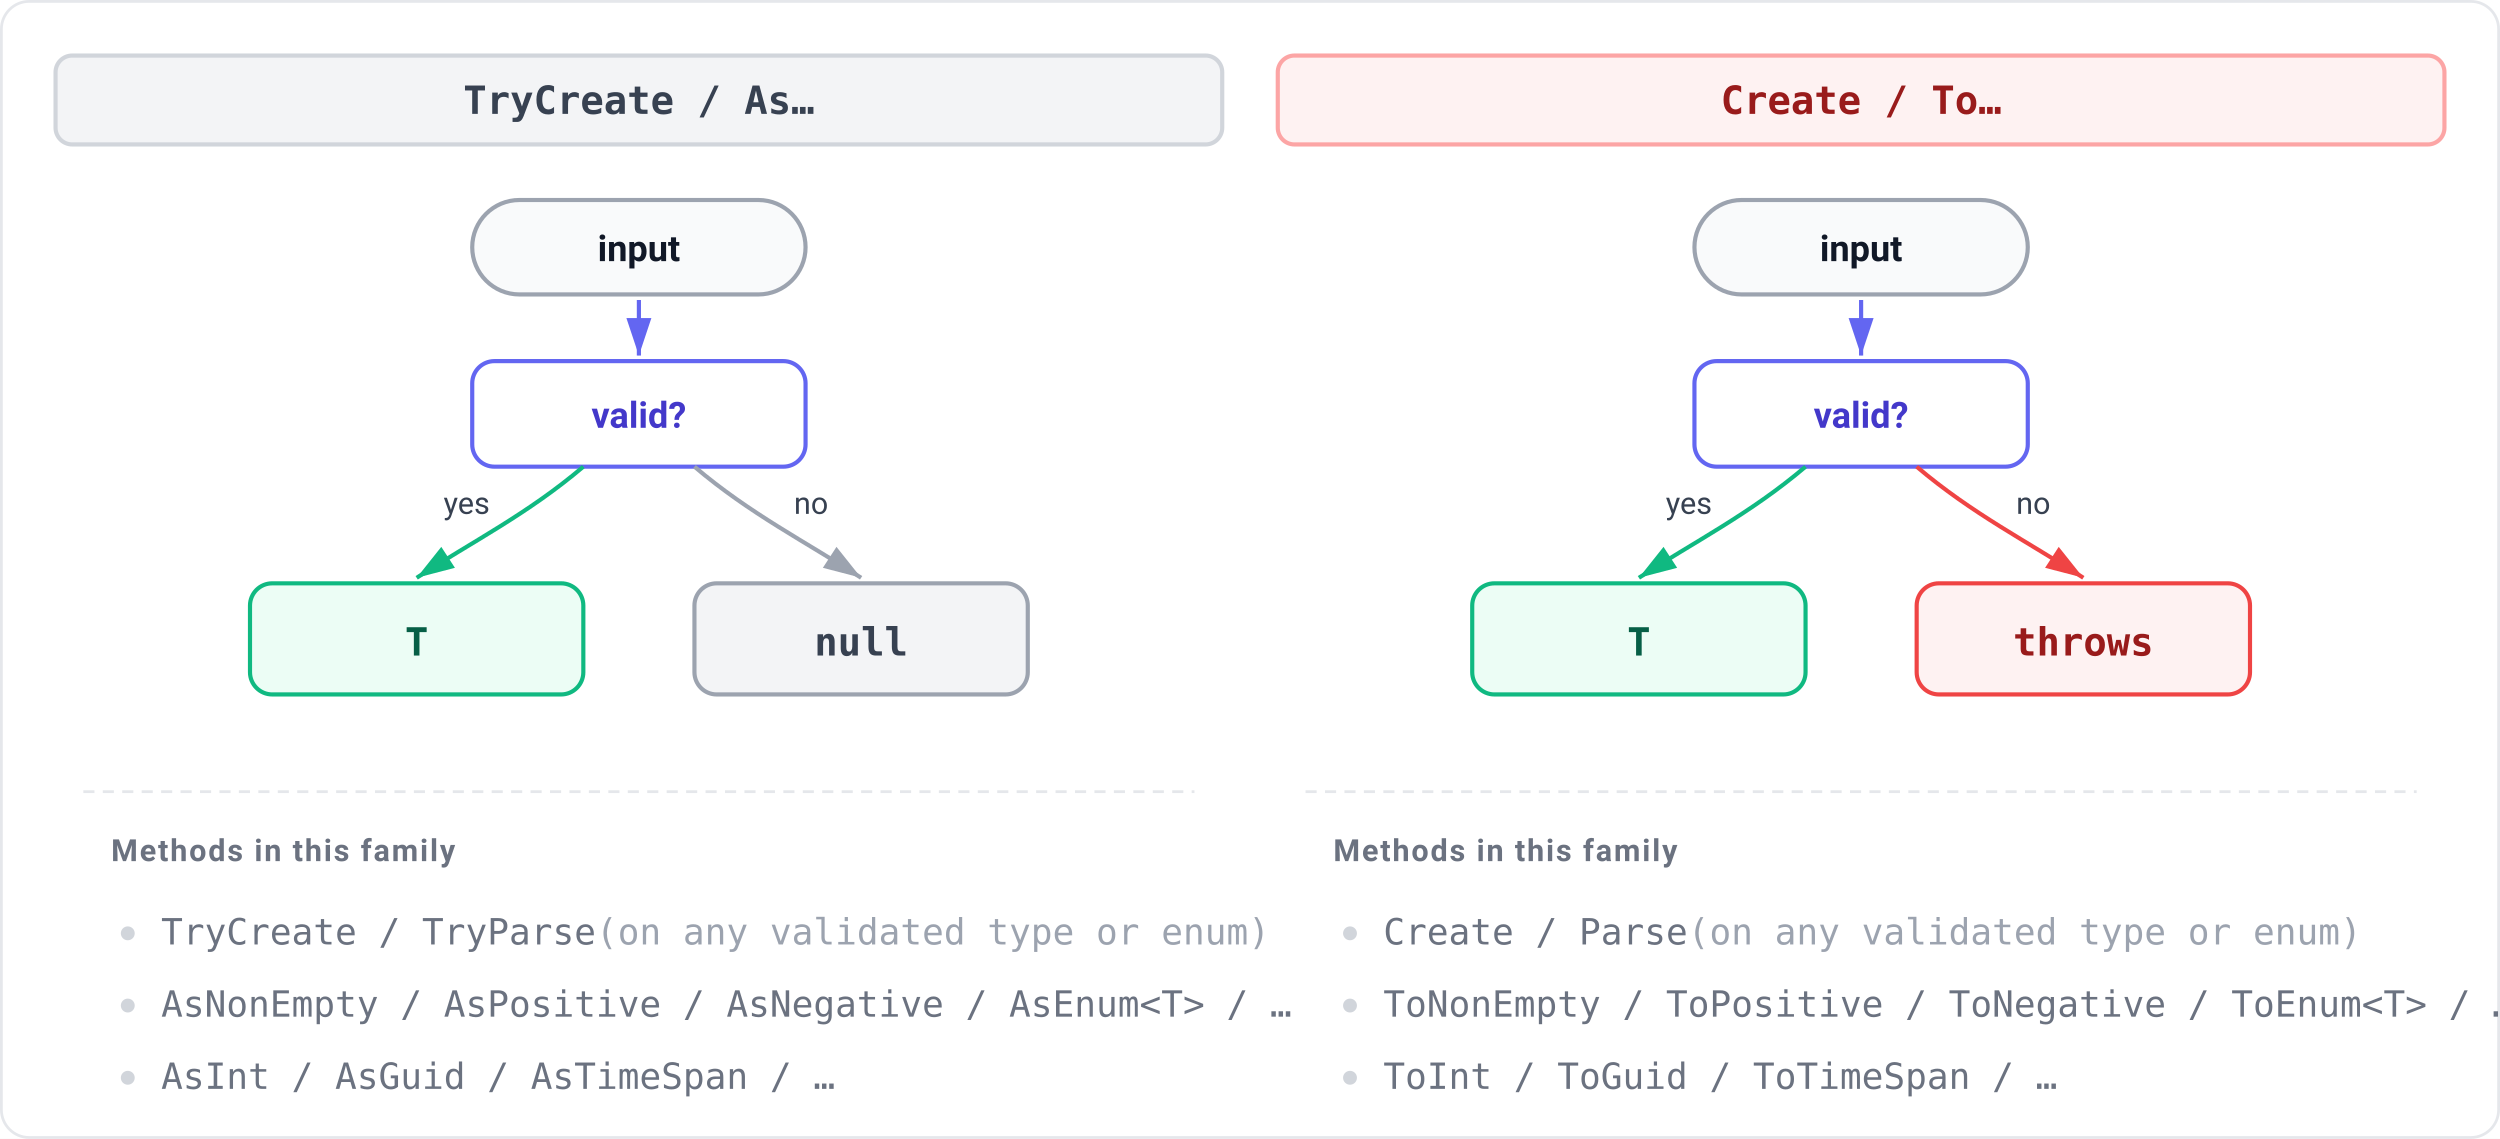
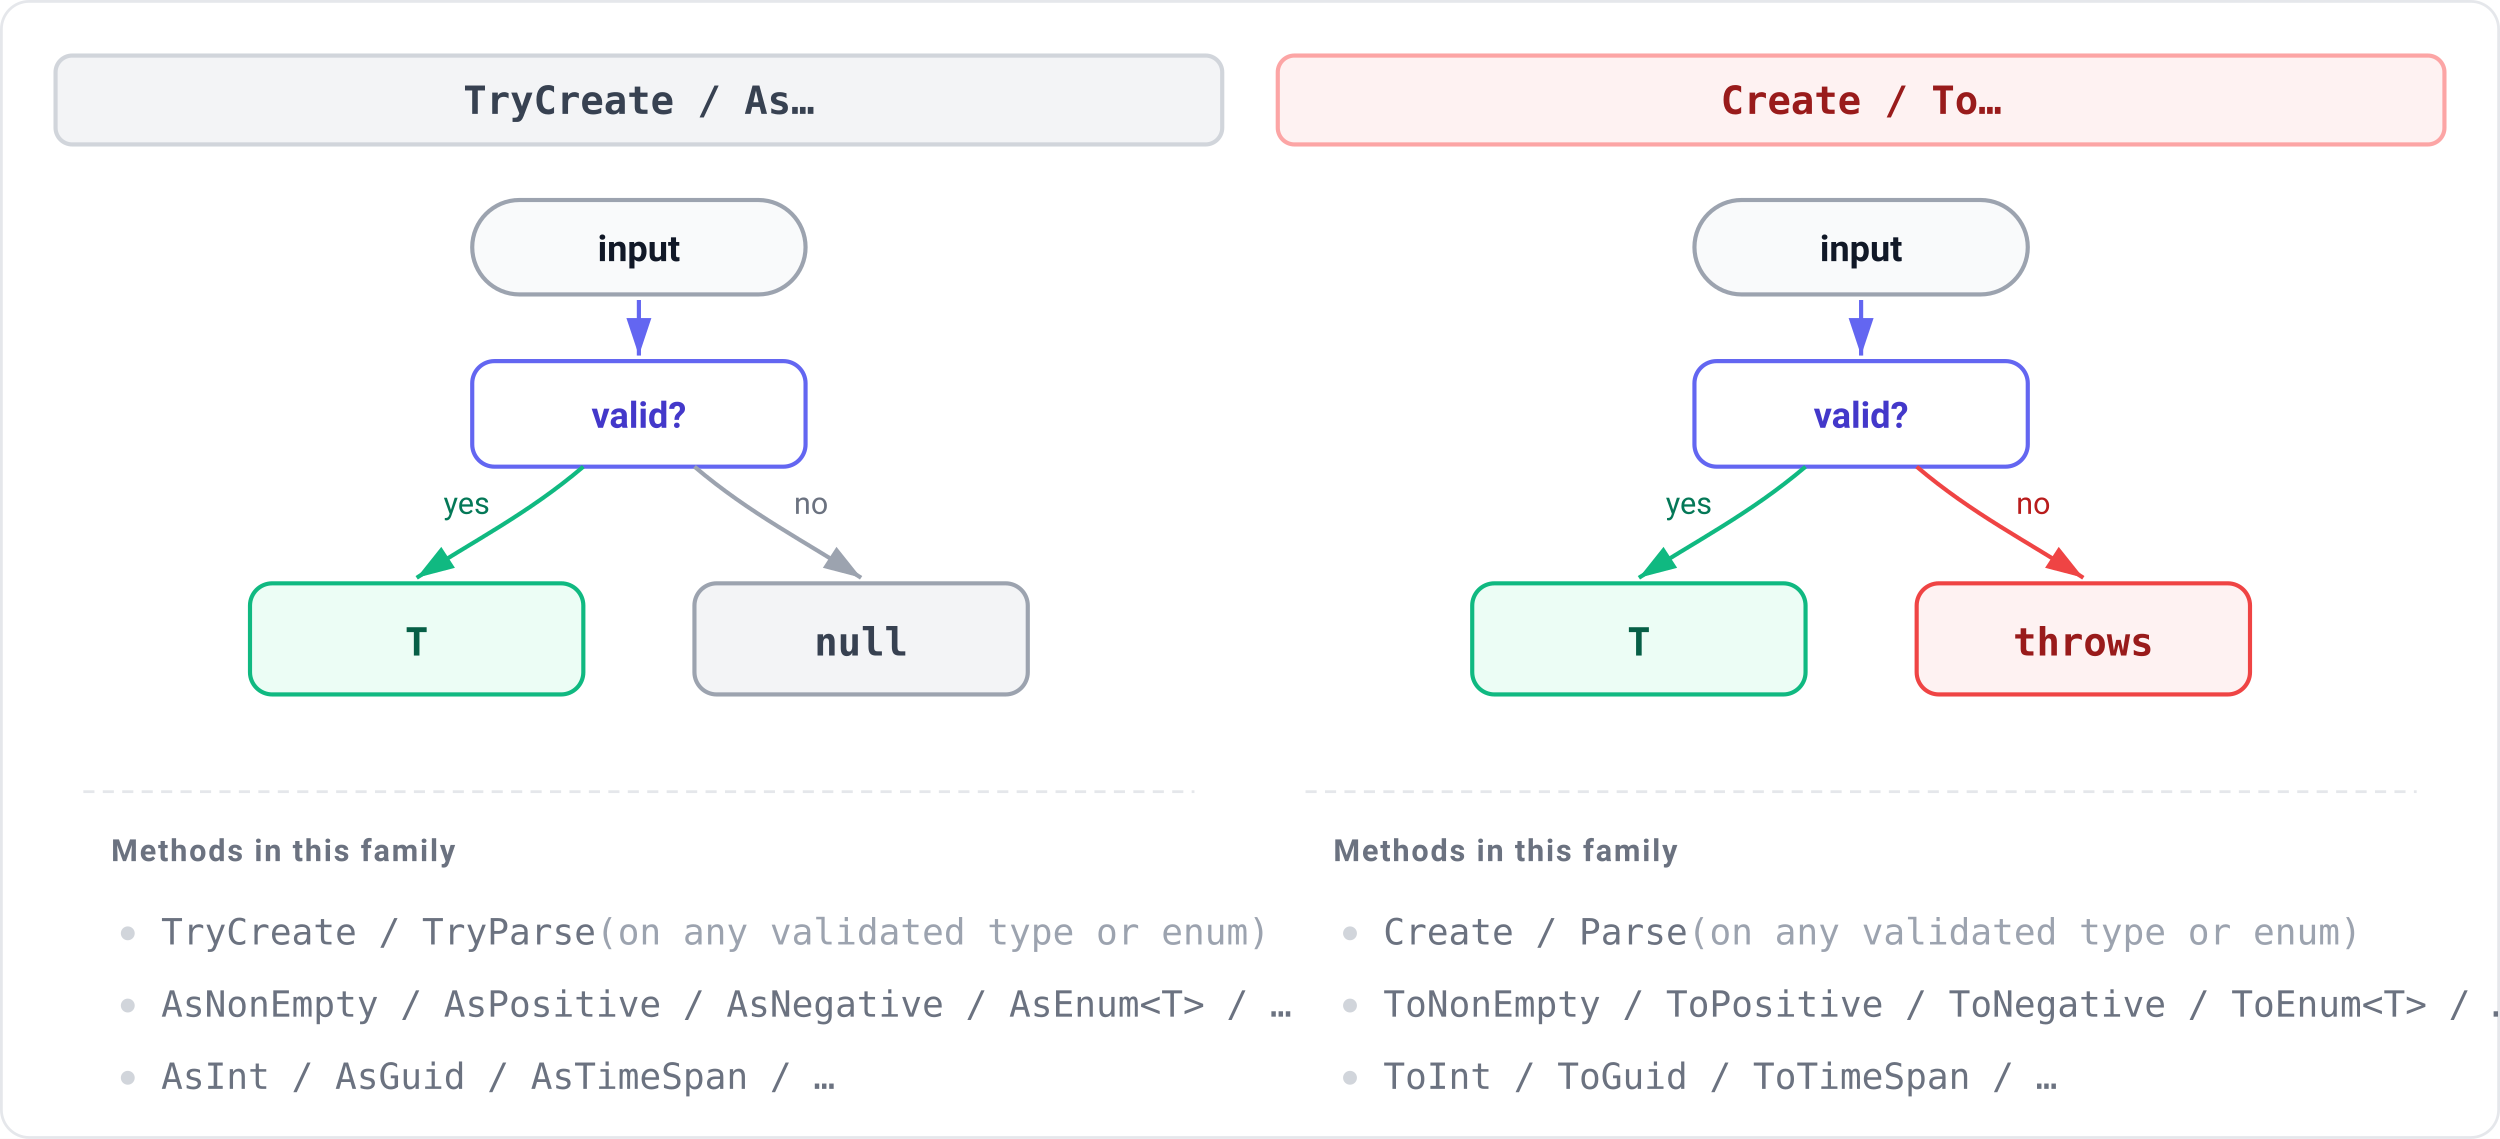
<svg xmlns="http://www.w3.org/2000/svg" viewBox="0 0 900 410" role="img" aria-label="TryCreate vs Create factory flows">
  <style>
    .col-header       { font: 600 14px ui-monospace, SFMono-Regular, 'SF Mono', Menlo, Consolas, monospace; }
    .node-label       { font: 600 13px -apple-system, BlinkMacSystemFont, 'Segoe UI', Roboto, sans-serif; }
    .mono             { font: 13px ui-monospace, SFMono-Regular, 'SF Mono', Menlo, Consolas, monospace; }
    .mono-outcome     { font: 700 14px ui-monospace, SFMono-Regular, 'SF Mono', Menlo, Consolas, monospace; }
    .branch-label     { font: 11px -apple-system, BlinkMacSystemFont, 'Segoe UI', Roboto, sans-serif; fill: #374151; }
    .methods-head     { font: 600 11px -apple-system, BlinkMacSystemFont, 'Segoe UI', Roboto, sans-serif; fill: #6B7280; letter-spacing: 0.06em; text-transform: uppercase; }
    .method-name      { font: 13px ui-monospace, SFMono-Regular, 'SF Mono', Menlo, Consolas, monospace; fill: #6B7280; }
    .bullet           { fill: #D1D5DB; }
+ 
+     .canvas-bg     { fill: #FFFFFF; }
+     .canvas-border { fill: none; stroke: #E5E7EB; }
+     .divider-line  { stroke: #E5E7EB; }
+ 
+     .left-header-bg     { fill: #F3F4F6; }
+     .left-header-border { stroke: #D1D5DB; }
+     .left-header-text   { fill: #374151; }
+ 
+     .right-header-bg     { fill: #FEF2F2; }
+     .right-header-border { stroke: #FCA5A5; }
+     .right-header-text   { fill: #991B1B; }
+ 
+     .input-pill-bg     { fill: #F9FAFB; }
+     .input-pill-border { stroke: #9CA3AF; }
+     .input-pill-text   { fill: #111827; }
+ 
+     .decision-bg     { fill: #FFFFFF; }
+     .decision-border { stroke: #6366F1; }
+     .decision-text   { fill: #4338CA; }
+ 
+     .yes-text { fill: #047857; }
+     .no-text-muted { fill: #6B7280; }
+     .no-text-red   { fill: #B91C1C; }
+ 
+     .green-bg     { fill: #ECFDF5; }
+     .green-border { stroke: #10B981; }
+     .green-text   { fill: #065F46; }
+ 
+     .gray-bg     { fill: #F3F4F6; }
+     .gray-border { stroke: #9CA3AF; }
+     .gray-text   { fill: #374151; }
+ 
+     .red-bg     { fill: #FEF2F2; }
+     .red-border { stroke: #EF4444; }
+     .red-text   { fill: #991B1B; }
+ 
+     .method-name-muted { fill: #9CA3AF; }
+ 
+     @media (prefers-color-scheme: dark) {
+       .canvas-bg     { fill: #0d1117; }
+       .canvas-border { stroke: #30363d; }
+       .divider-line  { stroke: #30363d; }
+ 
+       .left-header-bg     { fill: #161b22; }
+       .left-header-border { stroke: #6e7681; }
+       .left-header-text   { fill: #c9d1d9; }
+ 
+       .right-header-bg     { fill: #2a0a0a; }
+       .right-header-border { stroke: #F87171; }
+       .right-header-text   { fill: #FCA5A5; }
+ 
+       .input-pill-bg     { fill: #161b22; }
+       .input-pill-border { stroke: #6e7681; }
+       .input-pill-text   { fill: #e6edf3; }
+ 
+       .decision-bg     { fill: #161b22; }
+       .decision-border { stroke: #818CF8; }
+       .decision-text   { fill: #C7D2FE; }
+ 
+       .branch-label  { fill: #c9d1d9; }
+       .yes-text      { fill: #34D399; }
+       .no-text-muted { fill: #8b949e; }
+       .no-text-red   { fill: #FCA5A5; }
+ 
+       .green-bg     { fill: #0a2618; }
+       .green-text   { fill: #6EE7B7; }
+ 
+       .gray-bg     { fill: #161b22; }
+       .gray-border { stroke: #6e7681; }
+       .gray-text   { fill: #c9d1d9; }
+ 
+       .red-bg     { fill: #2a0a0a; }
+       .red-border { stroke: #F87171; }
+       .red-text   { fill: #FCA5A5; }
+ 
+       .methods-head { fill: #8b949e; }
+       .method-name  { fill: #8b949e; }
+       .method-name-muted { fill: #6e7681; }
+       .bullet       { fill: #6e7681; }
+     }
  </style>
  <defs>
    <marker id="tc-arrow-gray" markerWidth="10" markerHeight="10" refX="9" refY="3" orient="auto" markerUnits="strokeWidth">
      <path d="M 0,0 L 9,3 L 0,6 z" fill="#9CA3AF" />
    </marker>
    <marker id="tc-arrow-green" markerWidth="10" markerHeight="10" refX="9" refY="3" orient="auto" markerUnits="strokeWidth">
      <path d="M 0,0 L 9,3 L 0,6 z" fill="#10B981" />
    </marker>
    <marker id="tc-arrow-red" markerWidth="10" markerHeight="10" refX="9" refY="3" orient="auto" markerUnits="strokeWidth">
      <path d="M 0,0 L 9,3 L 0,6 z" fill="#EF4444" />
    </marker>
    <marker id="tc-arrow-indigo" markerWidth="10" markerHeight="10" refX="9" refY="3" orient="auto" markerUnits="strokeWidth">
      <path d="M 0,0 L 9,3 L 0,6 z" fill="#6366F1" />
    </marker>
  </defs>
-   <rect width="900" height="410" fill="#FFFFFF" />
-   <rect x="0.5" y="0.5" width="899" height="409" fill="none" stroke="#E5E7EB" rx="10" />
+   <rect class="canvas-bg" width="900" height="410" />
+   <rect class="canvas-border" x="0.5" y="0.5" width="899" height="409" rx="10" />
  <g transform="translate(20, 0)">
-     <rect x="0" y="20" width="420" height="32" rx="6" fill="#F3F4F6" stroke="#D1D5DB" stroke-width="1.5" />
-     <text class="col-header" x="210" y="41" text-anchor="middle" fill="#374151">TryCreate / As…</text>
-     <rect x="150" y="72" width="120" height="34" rx="17" fill="#F9FAFB" stroke="#9CA3AF" stroke-width="1.5" />
-     <text class="node-label" x="210" y="94" text-anchor="middle" fill="#111827">input</text>
+     <rect class="left-header-bg left-header-border" x="0" y="20" width="420" height="32" rx="6" stroke-width="1.5" />
+     <text class="col-header left-header-text" x="210" y="41" text-anchor="middle">TryCreate / As…</text>
+     <rect class="input-pill-bg input-pill-border" x="150" y="72" width="120" height="34" rx="17" stroke-width="1.5" />
+     <text class="node-label input-pill-text" x="210" y="94" text-anchor="middle">input</text>
    <line x1="210" y1="108" x2="210" y2="128" stroke="#6366F1" stroke-width="1.5" marker-end="url(#tc-arrow-indigo)" />
-     <rect x="150" y="130" width="120" height="38" rx="8" fill="#FFFFFF" stroke="#6366F1" stroke-width="1.5" />
-     <text class="node-label" x="210" y="154" text-anchor="middle" fill="#4338CA">valid?</text>
+     <rect class="decision-bg decision-border" x="150" y="130" width="120" height="38" rx="8" stroke-width="1.5" />
+     <text class="node-label decision-text" x="210" y="154" text-anchor="middle">valid?</text>
    <path d="M 190 168 C 170 185, 150 195, 130 208" fill="none" stroke="#10B981" stroke-width="1.5" marker-end="url(#tc-arrow-green)" />
    <path d="M 230 168 C 250 185, 270 195, 290 208" fill="none" stroke="#9CA3AF" stroke-width="1.5" marker-end="url(#tc-arrow-gray)" />
-     <text class="branch-label" x="148" y="185" text-anchor="middle" fill="#047857">yes</text>
-     <text class="branch-label" x="272" y="185" text-anchor="middle" fill="#6B7280">no</text>
-     <rect x="70" y="210" width="120" height="40" rx="8" fill="#ECFDF5" stroke="#10B981" stroke-width="1.5" />
-     <text class="mono-outcome" x="130" y="236" text-anchor="middle" fill="#065F46">T</text>
-     <rect x="230" y="210" width="120" height="40" rx="8" fill="#F3F4F6" stroke="#9CA3AF" stroke-width="1.5" />
-     <text class="mono-outcome" x="290" y="236" text-anchor="middle" fill="#374151">null</text>
-     <line x1="10" y1="285" x2="410" y2="285" stroke="#E5E7EB" stroke-width="1" stroke-dasharray="4 3" />
+     <text class="branch-label yes-text" x="148" y="185" text-anchor="middle">yes</text>
+     <text class="branch-label no-text-muted" x="272" y="185" text-anchor="middle">no</text>
+     <rect class="green-bg green-border" x="70" y="210" width="120" height="40" rx="8" stroke-width="1.5" />
+     <text class="mono-outcome green-text" x="130" y="236" text-anchor="middle">T</text>
+     <rect class="gray-bg gray-border" x="230" y="210" width="120" height="40" rx="8" stroke-width="1.5" />
+     <text class="mono-outcome gray-text" x="290" y="236" text-anchor="middle">null</text>
+     <line class="divider-line" x1="10" y1="285" x2="410" y2="285" stroke-width="1" stroke-dasharray="4 3" />
    <text class="methods-head" x="20" y="310">Methods in this family</text>
    <g transform="translate(20, 330)">
      <circle class="bullet" cx="6" cy="6" r="2.5" />
-       <text class="method-name" x="18" y="10">TryCreate / TryParse<tspan fill="#9CA3AF">  (on any validated type or enum)</tspan>
+       <text class="method-name" x="18" y="10">TryCreate / TryParse<tspan class="method-name-muted">  (on any validated type or enum)</tspan>
      </text>
      <circle class="bullet" cx="6" cy="32" r="2.5" />
      <text class="method-name" x="18" y="36">AsNonEmpty / AsPositive / AsNegative / AsEnum&lt;T&gt; / …</text>
      <circle class="bullet" cx="6" cy="58" r="2.5" />
      <text class="method-name" x="18" y="62">AsInt / AsGuid / AsTimeSpan / …</text>
    </g>
  </g>
  <g transform="translate(460, 0)">
-     <rect x="0" y="20" width="420" height="32" rx="6" fill="#FEF2F2" stroke="#FCA5A5" stroke-width="1.5" />
-     <text class="col-header" x="210" y="41" text-anchor="middle" fill="#991B1B">Create / To…</text>
-     <rect x="150" y="72" width="120" height="34" rx="17" fill="#F9FAFB" stroke="#9CA3AF" stroke-width="1.5" />
-     <text class="node-label" x="210" y="94" text-anchor="middle" fill="#111827">input</text>
+     <rect class="right-header-bg right-header-border" x="0" y="20" width="420" height="32" rx="6" stroke-width="1.5" />
+     <text class="col-header right-header-text" x="210" y="41" text-anchor="middle">Create / To…</text>
+     <rect class="input-pill-bg input-pill-border" x="150" y="72" width="120" height="34" rx="17" stroke-width="1.5" />
+     <text class="node-label input-pill-text" x="210" y="94" text-anchor="middle">input</text>
    <line x1="210" y1="108" x2="210" y2="128" stroke="#6366F1" stroke-width="1.5" marker-end="url(#tc-arrow-indigo)" />
-     <rect x="150" y="130" width="120" height="38" rx="8" fill="#FFFFFF" stroke="#6366F1" stroke-width="1.5" />
-     <text class="node-label" x="210" y="154" text-anchor="middle" fill="#4338CA">valid?</text>
+     <rect class="decision-bg decision-border" x="150" y="130" width="120" height="38" rx="8" stroke-width="1.5" />
+     <text class="node-label decision-text" x="210" y="154" text-anchor="middle">valid?</text>
    <path d="M 190 168 C 170 185, 150 195, 130 208" fill="none" stroke="#10B981" stroke-width="1.5" marker-end="url(#tc-arrow-green)" />
    <path d="M 230 168 C 250 185, 270 195, 290 208" fill="none" stroke="#EF4444" stroke-width="1.5" marker-end="url(#tc-arrow-red)" />
-     <text class="branch-label" x="148" y="185" text-anchor="middle" fill="#047857">yes</text>
-     <text class="branch-label" x="272" y="185" text-anchor="middle" fill="#B91C1C">no</text>
-     <rect x="70" y="210" width="120" height="40" rx="8" fill="#ECFDF5" stroke="#10B981" stroke-width="1.5" />
-     <text class="mono-outcome" x="130" y="236" text-anchor="middle" fill="#065F46">T</text>
-     <rect x="230" y="210" width="120" height="40" rx="8" fill="#FEF2F2" stroke="#EF4444" stroke-width="1.5" />
-     <text class="mono-outcome" x="290" y="236" text-anchor="middle" fill="#991B1B">throws</text>
-     <line x1="10" y1="285" x2="410" y2="285" stroke="#E5E7EB" stroke-width="1" stroke-dasharray="4 3" />
+     <text class="branch-label yes-text" x="148" y="185" text-anchor="middle">yes</text>
+     <text class="branch-label no-text-red" x="272" y="185" text-anchor="middle">no</text>
+     <rect class="green-bg green-border" x="70" y="210" width="120" height="40" rx="8" stroke-width="1.5" />
+     <text class="mono-outcome green-text" x="130" y="236" text-anchor="middle">T</text>
+     <rect class="red-bg red-border" x="230" y="210" width="120" height="40" rx="8" stroke-width="1.5" />
+     <text class="mono-outcome red-text" x="290" y="236" text-anchor="middle">throws</text>
+     <line class="divider-line" x1="10" y1="285" x2="410" y2="285" stroke-width="1" stroke-dasharray="4 3" />
    <text class="methods-head" x="20" y="310">Methods in this family</text>
    <g transform="translate(20, 330)">
      <circle class="bullet" cx="6" cy="6" r="2.5" />
-       <text class="method-name" x="18" y="10">Create / Parse<tspan fill="#9CA3AF">  (on any validated type or enum)</tspan>
+       <text class="method-name" x="18" y="10">Create / Parse<tspan class="method-name-muted">  (on any validated type or enum)</tspan>
      </text>
      <circle class="bullet" cx="6" cy="32" r="2.5" />
      <text class="method-name" x="18" y="36">ToNonEmpty / ToPositive / ToNegative / ToEnum&lt;T&gt; / …</text>
      <circle class="bullet" cx="6" cy="58" r="2.5" />
      <text class="method-name" x="18" y="62">ToInt / ToGuid / ToTimeSpan / …</text>
    </g>
  </g>
</svg>
